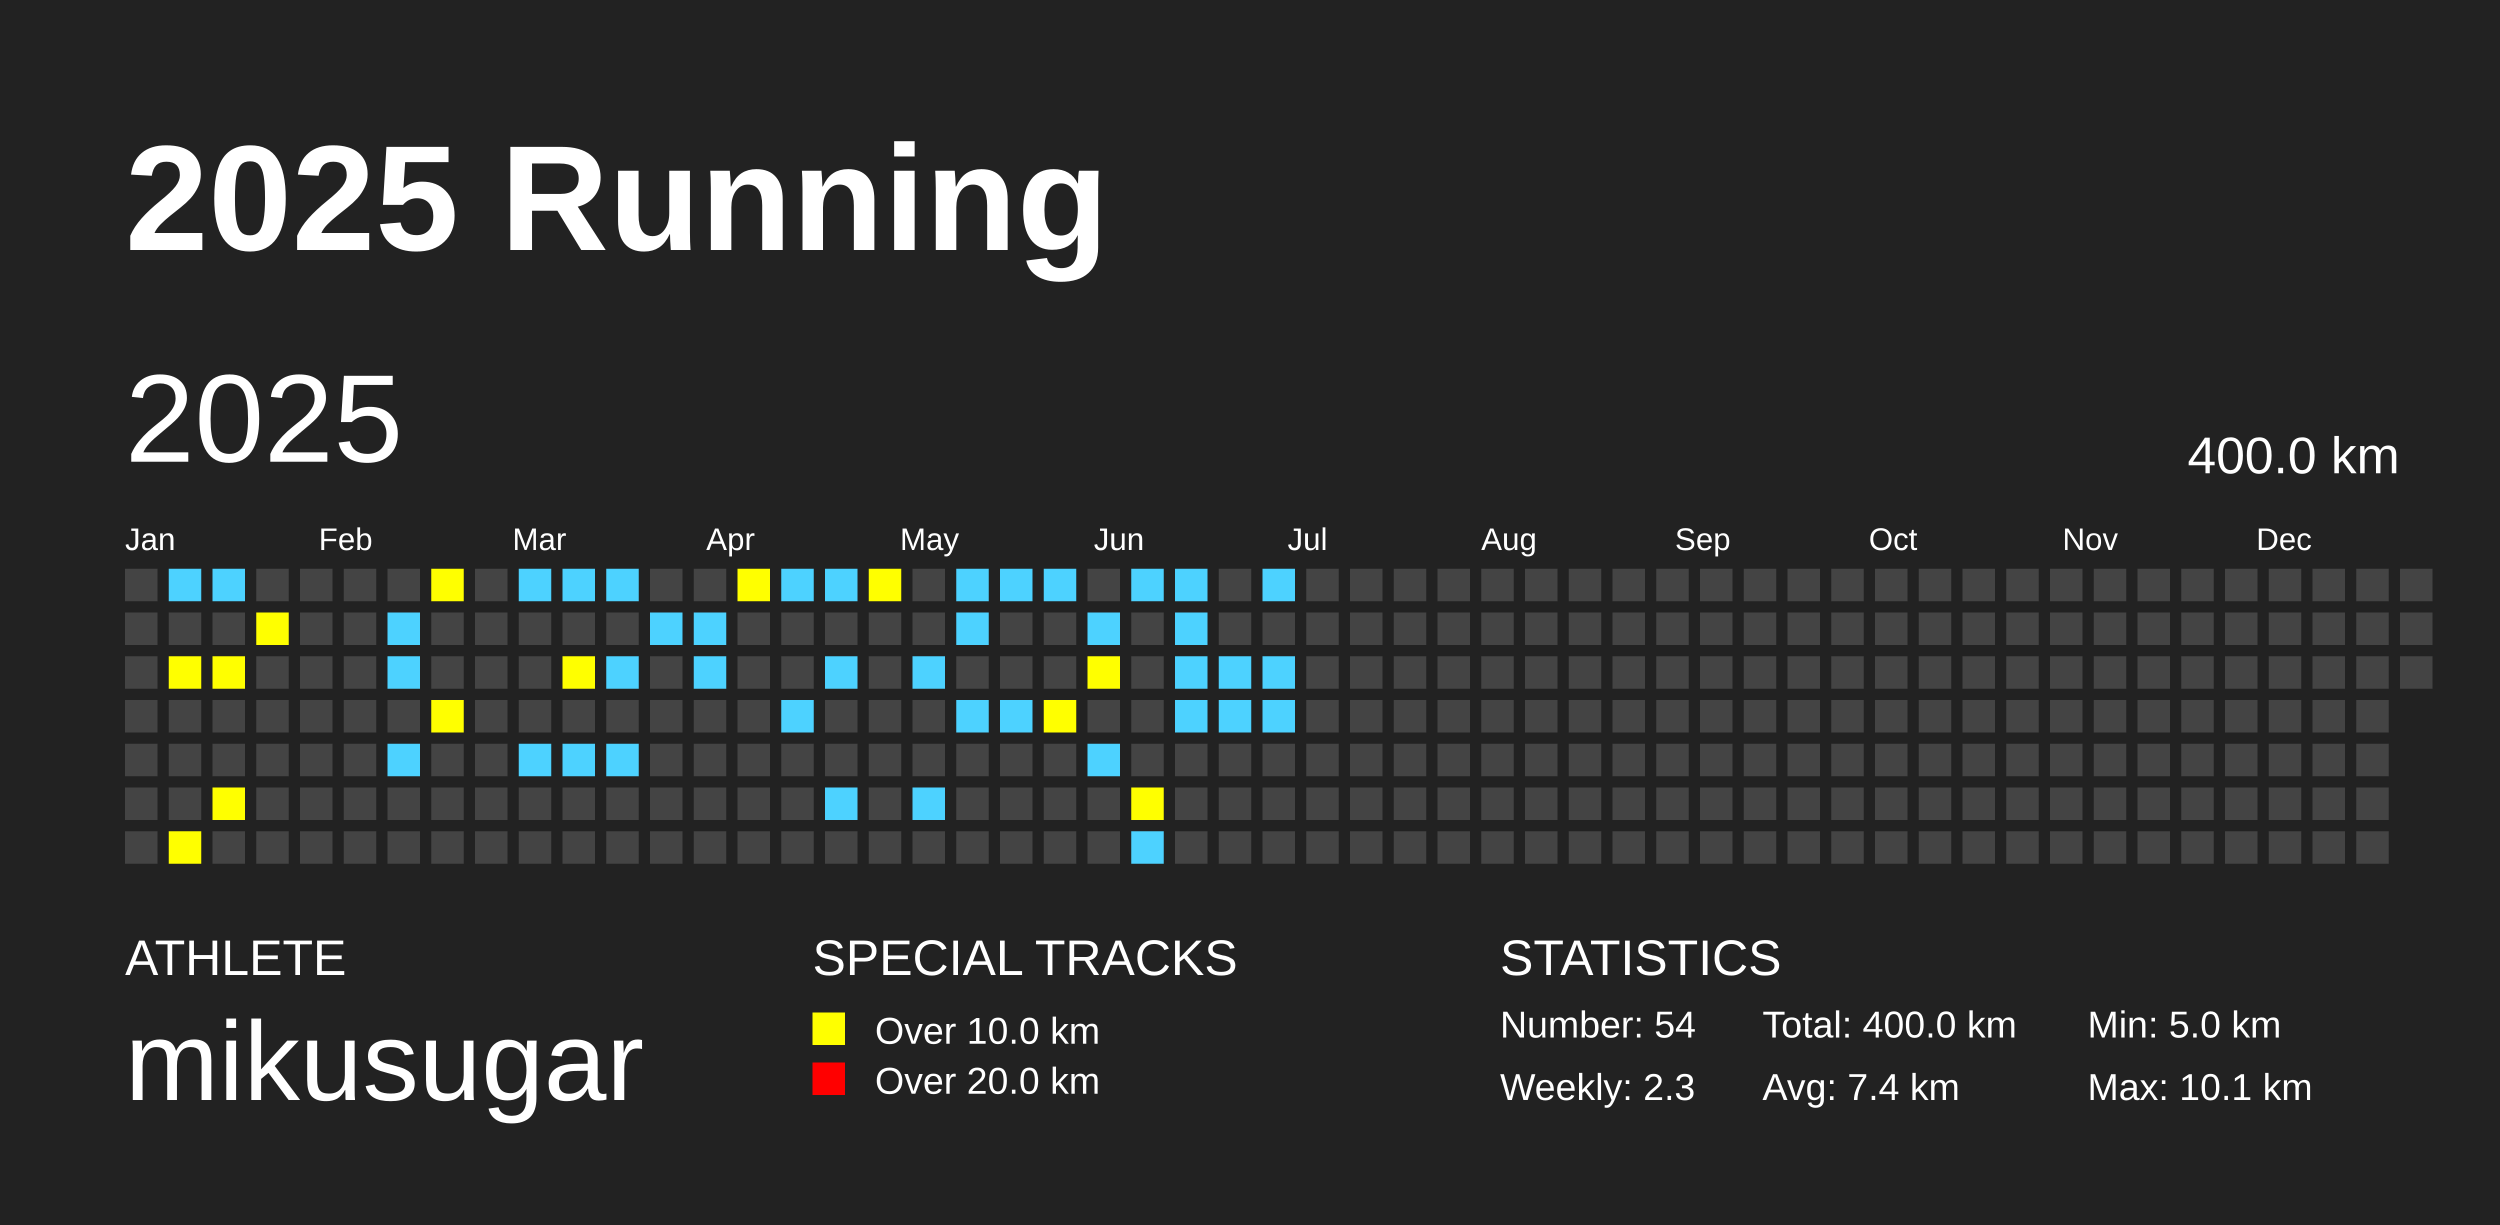
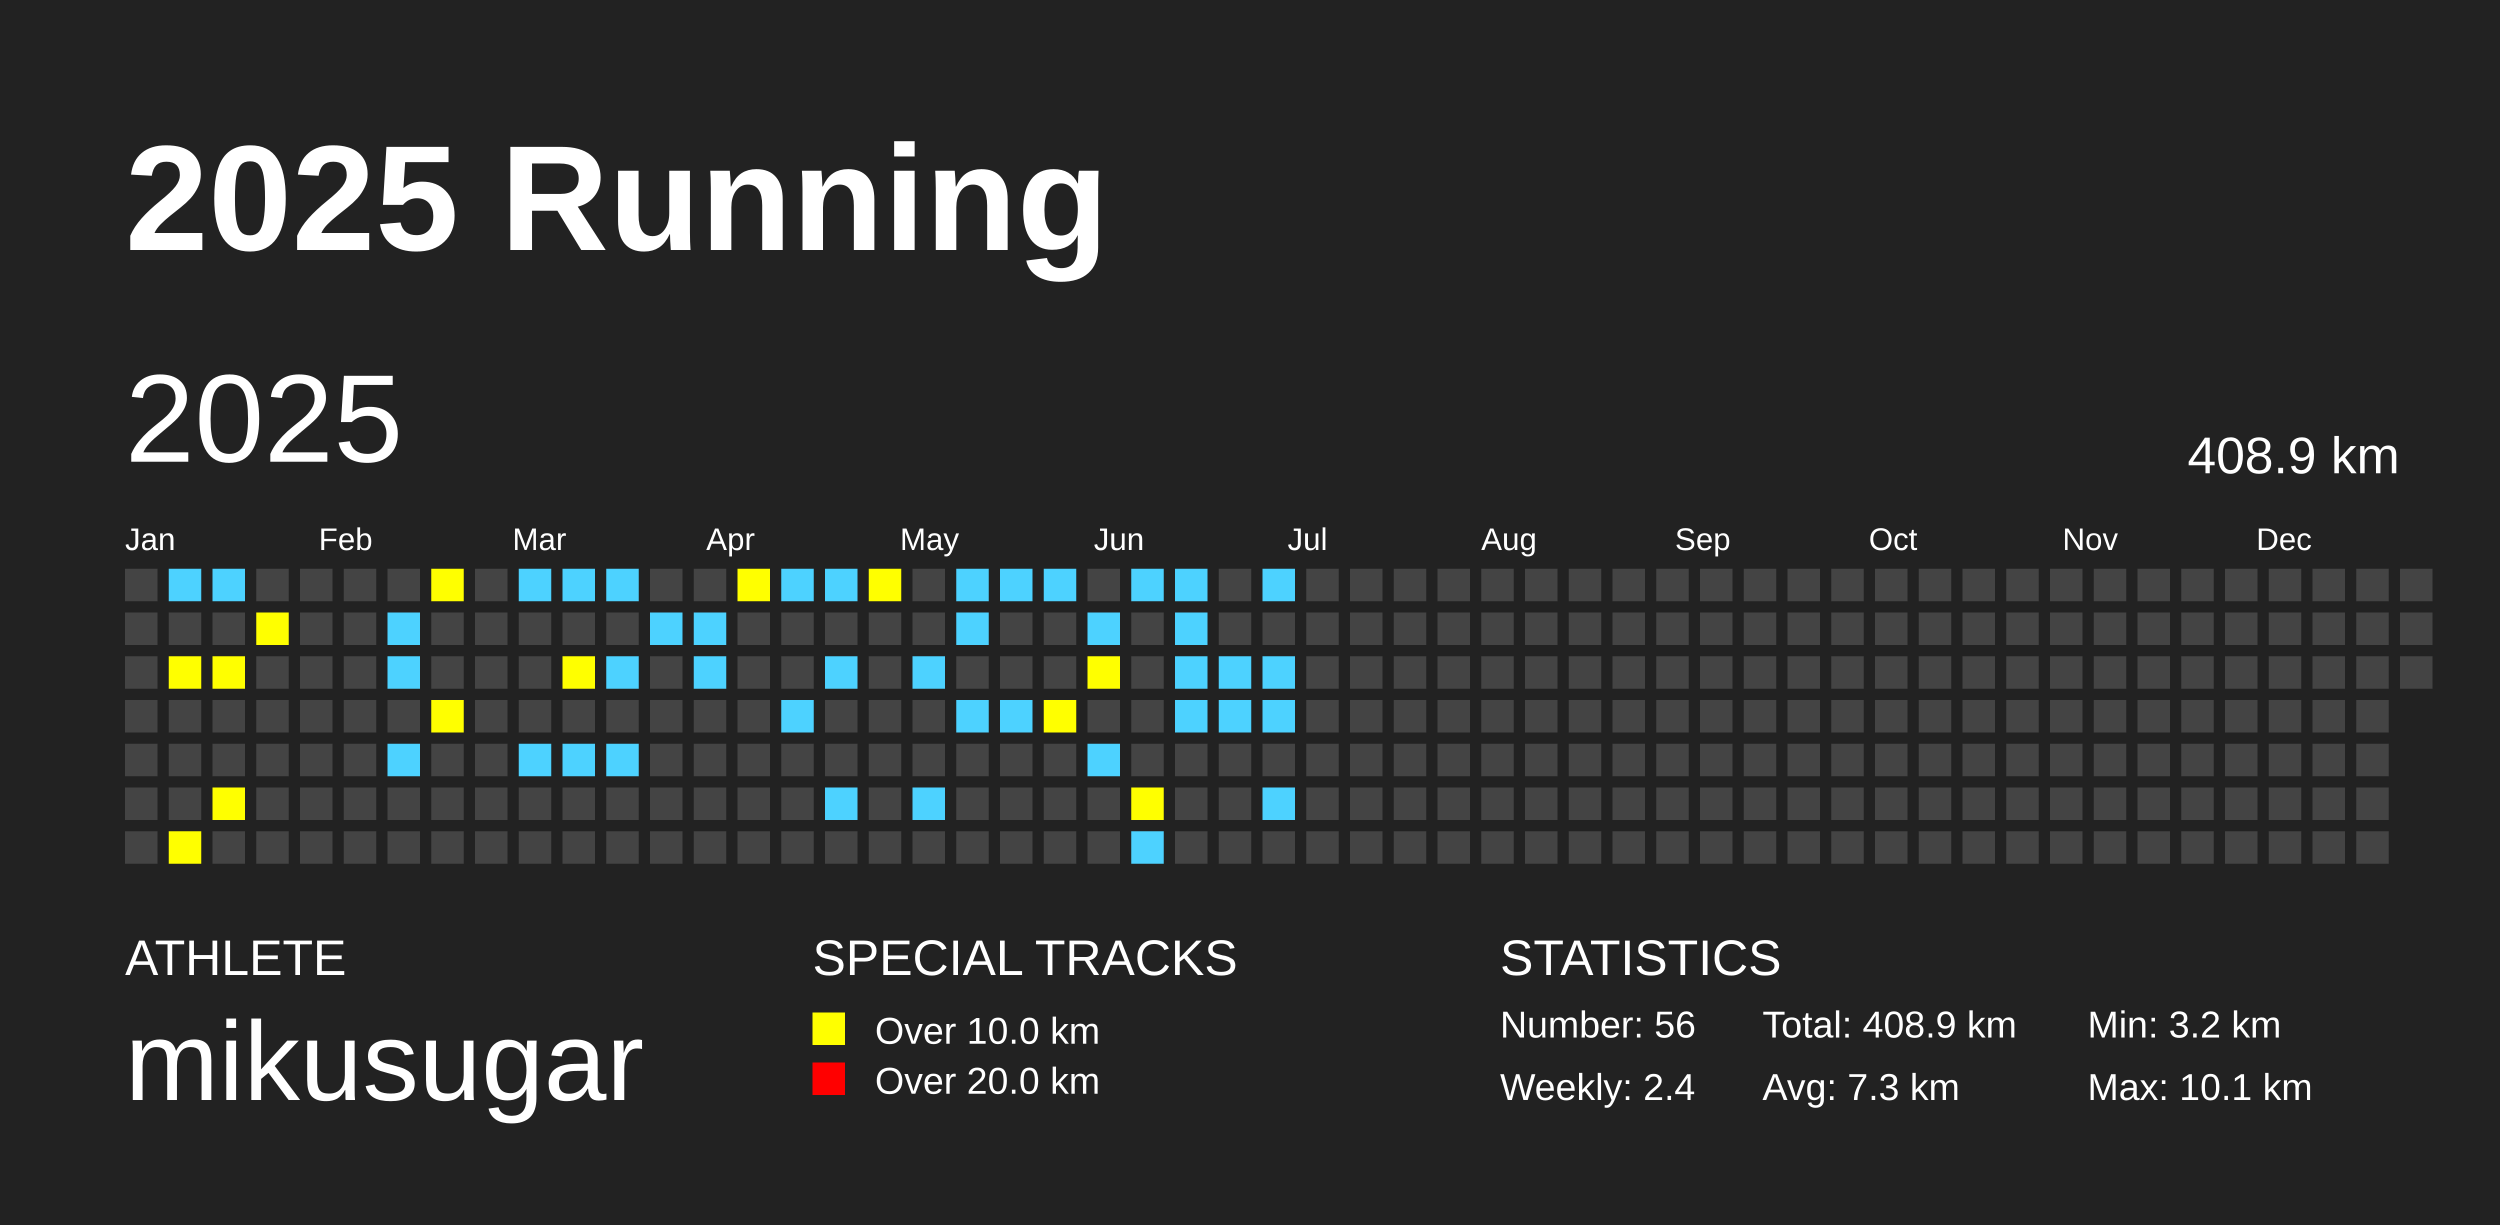
<svg xmlns="http://www.w3.org/2000/svg" baseProfile="full" height="98mm" version="1.1" viewBox="0,0,200,98" width="200mm">
  <defs />
  <rect fill="#222222" height="98" width="200" x="0" y="0" />
  <text fill="#FFFFFF" style="font-size:12px; font-family:Arial; font-weight:bold;" x="10" y="20">2025 Running</text>
  <text fill="#FFFFFF" style="font-size:4px; font-family:Arial" x="10" y="78">ATHLETE</text>
  <text fill="#FFFFFF" style="font-size:9px; font-family:Arial" x="10" y="88">mikusugar</text>
  <text fill="#FFFFFF" style="font-size:4px; font-family:Arial" x="65" y="78">SPECIAL TRACKS</text>
  <rect fill="yellow" height="2.6" width="2.6" x="65" y="81" />
  <text fill="#FFFFFF" style="font-size:3px; font-family:Arial" x="70" y="83.5">Over 10.0 km</text>
  <rect fill="red" height="2.6" width="2.6" x="65" y="85" />
  <text fill="#FFFFFF" style="font-size:3px; font-family:Arial" x="70" y="87.5">Over 20.0 km</text>
  <text fill="#FFFFFF" style="font-size:4px; font-family:Arial" x="120" y="78">STATISTICS</text>
-   <text fill="#FFFFFF" style="font-size:3px; font-family:Arial" x="120" y="83">Number: 54</text>
-   <text fill="#FFFFFF" style="font-size:3px; font-family:Arial" x="120" y="88">Weekly: 2.3</text>
-   <text fill="#FFFFFF" style="font-size:3px; font-family:Arial" x="141" y="83">Total: 400.0 km</text>
-   <text fill="#FFFFFF" style="font-size:3px; font-family:Arial" x="141" y="88">Avg: 7.4 km</text>
-   <text fill="#FFFFFF" style="font-size:3px; font-family:Arial" x="167" y="83">Min: 5.0 km</text>
+   <text fill="#FFFFFF" style="font-size:3px; font-family:Arial" x="120" y="83">Number: 56</text>
+   <text fill="#FFFFFF" style="font-size:3px; font-family:Arial" x="120" y="88">Weekly: 2.4</text>
+   <text fill="#FFFFFF" style="font-size:3px; font-family:Arial" x="141" y="83">Total: 408.9 km</text>
+   <text fill="#FFFFFF" style="font-size:3px; font-family:Arial" x="141" y="88">Avg: 7.3 km</text>
+   <text fill="#FFFFFF" style="font-size:3px; font-family:Arial" x="167" y="83">Min: 3.2 km</text>
  <text fill="#FFFFFF" style="font-size:3px; font-family:Arial" x="167" y="88">Max: 10.1 km</text>
  <text dominant-baseline="hanging" fill="#FFFFFF" style="font-size:10.0px; font-family:Arial;" x="10" y="30">2025</text>
-   <text dominant-baseline="hanging" fill="#FFFFFF" style="font-size:4.125px; font-family:Arial;" x="175" y="35">400.0 km</text>
+   <text dominant-baseline="hanging" fill="#FFFFFF" style="font-size:4.125px; font-family:Arial;" x="175" y="35">408.9 km</text>
  <text fill="#FFFFFF" style="font-size:2.5px; font-family:Arial" x="10.0" y="44">Jan</text>
  <text fill="#FFFFFF" style="font-size:2.5px; font-family:Arial" x="25.5" y="44">Feb</text>
  <text fill="#FFFFFF" style="font-size:2.5px; font-family:Arial" x="41.0" y="44">Mar</text>
  <text fill="#FFFFFF" style="font-size:2.5px; font-family:Arial" x="56.5" y="44">Apr</text>
  <text fill="#FFFFFF" style="font-size:2.5px; font-family:Arial" x="72.0" y="44">May</text>
  <text fill="#FFFFFF" style="font-size:2.5px; font-family:Arial" x="87.5" y="44">Jun</text>
  <text fill="#FFFFFF" style="font-size:2.5px; font-family:Arial" x="103.0" y="44">Jul</text>
  <text fill="#FFFFFF" style="font-size:2.5px; font-family:Arial" x="118.5" y="44">Aug</text>
  <text fill="#FFFFFF" style="font-size:2.5px; font-family:Arial" x="134.0" y="44">Sep</text>
  <text fill="#FFFFFF" style="font-size:2.5px; font-family:Arial" x="149.5" y="44">Oct</text>
  <text fill="#FFFFFF" style="font-size:2.5px; font-family:Arial" x="165.0" y="44">Nov</text>
  <text fill="#FFFFFF" style="font-size:2.5px; font-family:Arial" x="180.5" y="44">Dec</text>
  <rect fill="#444444" height="2.6" width="2.6" x="10.0" y="45.5" />
  <rect fill="#444444" height="2.6" width="2.6" x="10.0" y="49.0" />
  <rect fill="#444444" height="2.6" width="2.6" x="10.0" y="52.5" />
  <rect fill="#444444" height="2.6" width="2.6" x="10.0" y="56.0" />
  <rect fill="#444444" height="2.6" width="2.6" x="10.0" y="59.5" />
  <rect fill="#444444" height="2.6" width="2.6" x="10.0" y="63.0" />
  <rect fill="#444444" height="2.6" width="2.6" x="10.0" y="66.5" />
  <rect fill="#4DD2FF" height="2.6" width="2.6" x="13.5" y="45.5" />
  <rect fill="#444444" height="2.6" width="2.6" x="13.5" y="49.0" />
  <rect fill="yellow" height="2.6" width="2.6" x="13.5" y="52.5" />
  <rect fill="#444444" height="2.6" width="2.6" x="13.5" y="56.0" />
  <rect fill="#444444" height="2.6" width="2.6" x="13.5" y="59.5" />
  <rect fill="#444444" height="2.6" width="2.6" x="13.5" y="63.0" />
  <rect fill="yellow" height="2.6" width="2.6" x="13.5" y="66.5" />
  <rect fill="#4DD2FF" height="2.6" width="2.6" x="17.0" y="45.5" />
  <rect fill="#444444" height="2.6" width="2.6" x="17.0" y="49.0" />
  <rect fill="yellow" height="2.6" width="2.6" x="17.0" y="52.5" />
  <rect fill="#444444" height="2.6" width="2.6" x="17.0" y="56.0" />
  <rect fill="#444444" height="2.6" width="2.6" x="17.0" y="59.5" />
  <rect fill="yellow" height="2.6" width="2.6" x="17.0" y="63.0" />
  <rect fill="#444444" height="2.6" width="2.6" x="17.0" y="66.5" />
  <rect fill="#444444" height="2.6" width="2.6" x="20.5" y="45.5" />
  <rect fill="yellow" height="2.6" width="2.6" x="20.5" y="49.0" />
  <rect fill="#444444" height="2.6" width="2.6" x="20.5" y="52.5" />
  <rect fill="#444444" height="2.6" width="2.6" x="20.5" y="56.0" />
  <rect fill="#444444" height="2.6" width="2.6" x="20.5" y="59.5" />
  <rect fill="#444444" height="2.6" width="2.6" x="20.5" y="63.0" />
  <rect fill="#444444" height="2.6" width="2.6" x="20.5" y="66.5" />
  <rect fill="#444444" height="2.6" width="2.6" x="24.0" y="45.5" />
  <rect fill="#444444" height="2.6" width="2.6" x="24.0" y="49.0" />
  <rect fill="#444444" height="2.6" width="2.6" x="24.0" y="52.5" />
  <rect fill="#444444" height="2.6" width="2.6" x="24.0" y="56.0" />
  <rect fill="#444444" height="2.6" width="2.6" x="24.0" y="59.5" />
  <rect fill="#444444" height="2.6" width="2.6" x="24.0" y="63.0" />
  <rect fill="#444444" height="2.6" width="2.6" x="24.0" y="66.5" />
  <rect fill="#444444" height="2.6" width="2.6" x="27.5" y="45.5" />
  <rect fill="#444444" height="2.6" width="2.6" x="27.5" y="49.0" />
  <rect fill="#444444" height="2.6" width="2.6" x="27.5" y="52.5" />
  <rect fill="#444444" height="2.6" width="2.6" x="27.5" y="56.0" />
  <rect fill="#444444" height="2.6" width="2.6" x="27.5" y="59.5" />
  <rect fill="#444444" height="2.6" width="2.6" x="27.5" y="63.0" />
  <rect fill="#444444" height="2.6" width="2.6" x="27.5" y="66.5" />
  <rect fill="#444444" height="2.6" width="2.6" x="31.0" y="45.5" />
  <rect fill="#4DD2FF" height="2.6" width="2.6" x="31.0" y="49.0" />
  <rect fill="#4DD2FF" height="2.6" width="2.6" x="31.0" y="52.5" />
  <rect fill="#444444" height="2.6" width="2.6" x="31.0" y="56.0" />
  <rect fill="#4DD2FF" height="2.6" width="2.6" x="31.0" y="59.5" />
  <rect fill="#444444" height="2.6" width="2.6" x="31.0" y="63.0" />
  <rect fill="#444444" height="2.6" width="2.6" x="31.0" y="66.5" />
  <rect fill="yellow" height="2.6" width="2.6" x="34.5" y="45.5" />
  <rect fill="#444444" height="2.6" width="2.6" x="34.5" y="49.0" />
  <rect fill="#444444" height="2.6" width="2.6" x="34.5" y="52.5" />
  <rect fill="yellow" height="2.6" width="2.6" x="34.5" y="56.0" />
  <rect fill="#444444" height="2.6" width="2.6" x="34.5" y="59.5" />
  <rect fill="#444444" height="2.6" width="2.6" x="34.5" y="63.0" />
  <rect fill="#444444" height="2.6" width="2.6" x="34.5" y="66.5" />
  <rect fill="#444444" height="2.6" width="2.6" x="38.0" y="45.5" />
  <rect fill="#444444" height="2.6" width="2.6" x="38.0" y="49.0" />
  <rect fill="#444444" height="2.6" width="2.6" x="38.0" y="52.5" />
  <rect fill="#444444" height="2.6" width="2.6" x="38.0" y="56.0" />
  <rect fill="#444444" height="2.6" width="2.6" x="38.0" y="59.5" />
  <rect fill="#444444" height="2.6" width="2.6" x="38.0" y="63.0" />
  <rect fill="#444444" height="2.6" width="2.6" x="38.0" y="66.5" />
  <rect fill="#4DD2FF" height="2.6" width="2.6" x="41.5" y="45.5" />
  <rect fill="#444444" height="2.6" width="2.6" x="41.5" y="49.0" />
  <rect fill="#444444" height="2.6" width="2.6" x="41.5" y="52.5" />
  <rect fill="#444444" height="2.6" width="2.6" x="41.5" y="56.0" />
  <rect fill="#4DD2FF" height="2.6" width="2.6" x="41.5" y="59.5" />
  <rect fill="#444444" height="2.6" width="2.6" x="41.5" y="63.0" />
  <rect fill="#444444" height="2.6" width="2.6" x="41.5" y="66.5" />
  <rect fill="#4DD2FF" height="2.6" width="2.6" x="45.0" y="45.5" />
  <rect fill="#444444" height="2.6" width="2.6" x="45.0" y="49.0" />
  <rect fill="yellow" height="2.6" width="2.6" x="45.0" y="52.5" />
  <rect fill="#444444" height="2.6" width="2.6" x="45.0" y="56.0" />
  <rect fill="#4DD2FF" height="2.6" width="2.6" x="45.0" y="59.5" />
  <rect fill="#444444" height="2.6" width="2.6" x="45.0" y="63.0" />
  <rect fill="#444444" height="2.6" width="2.6" x="45.0" y="66.5" />
  <rect fill="#4DD2FF" height="2.6" width="2.6" x="48.5" y="45.5" />
  <rect fill="#444444" height="2.6" width="2.6" x="48.5" y="49.0" />
  <rect fill="#4DD2FF" height="2.6" width="2.6" x="48.5" y="52.5" />
  <rect fill="#444444" height="2.6" width="2.6" x="48.5" y="56.0" />
  <rect fill="#4DD2FF" height="2.6" width="2.6" x="48.5" y="59.5" />
  <rect fill="#444444" height="2.6" width="2.6" x="48.5" y="63.0" />
  <rect fill="#444444" height="2.6" width="2.6" x="48.5" y="66.5" />
  <rect fill="#444444" height="2.6" width="2.6" x="52.0" y="45.5" />
  <rect fill="#4DD2FF" height="2.6" width="2.6" x="52.0" y="49.0" />
  <rect fill="#444444" height="2.6" width="2.6" x="52.0" y="52.5" />
  <rect fill="#444444" height="2.6" width="2.6" x="52.0" y="56.0" />
  <rect fill="#444444" height="2.6" width="2.6" x="52.0" y="59.5" />
  <rect fill="#444444" height="2.6" width="2.6" x="52.0" y="63.0" />
  <rect fill="#444444" height="2.6" width="2.6" x="52.0" y="66.5" />
  <rect fill="#444444" height="2.6" width="2.6" x="55.5" y="45.5" />
  <rect fill="#4DD2FF" height="2.6" width="2.6" x="55.5" y="49.0" />
  <rect fill="#4DD2FF" height="2.6" width="2.6" x="55.5" y="52.5" />
  <rect fill="#444444" height="2.6" width="2.6" x="55.5" y="56.0" />
  <rect fill="#444444" height="2.6" width="2.6" x="55.5" y="59.5" />
  <rect fill="#444444" height="2.6" width="2.6" x="55.5" y="63.0" />
  <rect fill="#444444" height="2.6" width="2.6" x="55.5" y="66.5" />
  <rect fill="yellow" height="2.6" width="2.6" x="59.0" y="45.5" />
  <rect fill="#444444" height="2.6" width="2.6" x="59.0" y="49.0" />
  <rect fill="#444444" height="2.6" width="2.6" x="59.0" y="52.5" />
  <rect fill="#444444" height="2.6" width="2.6" x="59.0" y="56.0" />
  <rect fill="#444444" height="2.6" width="2.6" x="59.0" y="59.5" />
  <rect fill="#444444" height="2.6" width="2.6" x="59.0" y="63.0" />
  <rect fill="#444444" height="2.6" width="2.6" x="59.0" y="66.5" />
  <rect fill="#4DD2FF" height="2.6" width="2.6" x="62.5" y="45.5" />
  <rect fill="#444444" height="2.6" width="2.6" x="62.5" y="49.0" />
  <rect fill="#444444" height="2.6" width="2.6" x="62.5" y="52.5" />
  <rect fill="#4DD2FF" height="2.6" width="2.6" x="62.5" y="56.0" />
  <rect fill="#444444" height="2.6" width="2.6" x="62.5" y="59.5" />
  <rect fill="#444444" height="2.6" width="2.6" x="62.5" y="63.0" />
  <rect fill="#444444" height="2.6" width="2.6" x="62.5" y="66.5" />
  <rect fill="#4DD2FF" height="2.6" width="2.6" x="66.0" y="45.5" />
  <rect fill="#444444" height="2.6" width="2.6" x="66.0" y="49.0" />
  <rect fill="#4DD2FF" height="2.6" width="2.6" x="66.0" y="52.5" />
  <rect fill="#444444" height="2.6" width="2.6" x="66.0" y="56.0" />
  <rect fill="#444444" height="2.6" width="2.6" x="66.0" y="59.5" />
  <rect fill="#4DD2FF" height="2.6" width="2.6" x="66.0" y="63.0" />
  <rect fill="#444444" height="2.6" width="2.6" x="66.0" y="66.5" />
  <rect fill="yellow" height="2.6" width="2.6" x="69.5" y="45.5" />
  <rect fill="#444444" height="2.6" width="2.6" x="69.5" y="49.0" />
  <rect fill="#444444" height="2.6" width="2.6" x="69.5" y="52.5" />
  <rect fill="#444444" height="2.6" width="2.6" x="69.5" y="56.0" />
  <rect fill="#444444" height="2.6" width="2.6" x="69.5" y="59.5" />
  <rect fill="#444444" height="2.6" width="2.6" x="69.5" y="63.0" />
  <rect fill="#444444" height="2.6" width="2.6" x="69.5" y="66.5" />
  <rect fill="#444444" height="2.6" width="2.6" x="73.0" y="45.5" />
  <rect fill="#444444" height="2.6" width="2.6" x="73.0" y="49.0" />
  <rect fill="#4DD2FF" height="2.6" width="2.6" x="73.0" y="52.5" />
  <rect fill="#444444" height="2.6" width="2.6" x="73.0" y="56.0" />
  <rect fill="#444444" height="2.6" width="2.6" x="73.0" y="59.5" />
  <rect fill="#4DD2FF" height="2.6" width="2.6" x="73.0" y="63.0" />
  <rect fill="#444444" height="2.6" width="2.6" x="73.0" y="66.5" />
  <rect fill="#4DD2FF" height="2.6" width="2.6" x="76.5" y="45.5" />
  <rect fill="#4DD2FF" height="2.6" width="2.6" x="76.5" y="49.0" />
  <rect fill="#444444" height="2.6" width="2.6" x="76.5" y="52.5" />
  <rect fill="#4DD2FF" height="2.6" width="2.6" x="76.5" y="56.0" />
  <rect fill="#444444" height="2.6" width="2.6" x="76.5" y="59.5" />
  <rect fill="#444444" height="2.6" width="2.6" x="76.5" y="63.0" />
  <rect fill="#444444" height="2.6" width="2.6" x="76.5" y="66.5" />
  <rect fill="#4DD2FF" height="2.6" width="2.6" x="80.0" y="45.5" />
  <rect fill="#444444" height="2.6" width="2.6" x="80.0" y="49.0" />
  <rect fill="#444444" height="2.6" width="2.6" x="80.0" y="52.5" />
  <rect fill="#4DD2FF" height="2.6" width="2.6" x="80.0" y="56.0" />
  <rect fill="#444444" height="2.6" width="2.6" x="80.0" y="59.5" />
  <rect fill="#444444" height="2.6" width="2.6" x="80.0" y="63.0" />
  <rect fill="#444444" height="2.6" width="2.6" x="80.0" y="66.5" />
  <rect fill="#4DD2FF" height="2.6" width="2.6" x="83.5" y="45.5" />
  <rect fill="#444444" height="2.6" width="2.6" x="83.5" y="49.0" />
  <rect fill="#444444" height="2.6" width="2.6" x="83.5" y="52.5" />
  <rect fill="yellow" height="2.6" width="2.6" x="83.5" y="56.0" />
  <rect fill="#444444" height="2.6" width="2.6" x="83.5" y="59.5" />
  <rect fill="#444444" height="2.6" width="2.6" x="83.5" y="63.0" />
  <rect fill="#444444" height="2.6" width="2.6" x="83.5" y="66.5" />
  <rect fill="#444444" height="2.6" width="2.6" x="87.0" y="45.5" />
  <rect fill="#4DD2FF" height="2.6" width="2.6" x="87.0" y="49.0" />
  <rect fill="yellow" height="2.6" width="2.6" x="87.0" y="52.5" />
  <rect fill="#444444" height="2.6" width="2.6" x="87.0" y="56.0" />
  <rect fill="#4DD2FF" height="2.6" width="2.6" x="87.0" y="59.5" />
  <rect fill="#444444" height="2.6" width="2.6" x="87.0" y="63.0" />
  <rect fill="#444444" height="2.6" width="2.6" x="87.0" y="66.5" />
  <rect fill="#4DD2FF" height="2.6" width="2.6" x="90.5" y="45.5" />
  <rect fill="#444444" height="2.6" width="2.6" x="90.5" y="49.0" />
  <rect fill="#444444" height="2.6" width="2.6" x="90.5" y="52.5" />
  <rect fill="#444444" height="2.6" width="2.6" x="90.5" y="56.0" />
  <rect fill="#444444" height="2.6" width="2.6" x="90.5" y="59.5" />
  <rect fill="yellow" height="2.6" width="2.6" x="90.5" y="63.0" />
  <rect fill="#4DD2FF" height="2.6" width="2.6" x="90.5" y="66.5" />
  <rect fill="#4DD2FF" height="2.6" width="2.6" x="94.0" y="45.5" />
  <rect fill="#4DD2FF" height="2.6" width="2.6" x="94.0" y="49.0" />
  <rect fill="#4DD2FF" height="2.6" width="2.6" x="94.0" y="52.5" />
  <rect fill="#4DD2FF" height="2.6" width="2.6" x="94.0" y="56.0" />
  <rect fill="#444444" height="2.6" width="2.6" x="94.0" y="59.5" />
  <rect fill="#444444" height="2.6" width="2.6" x="94.0" y="63.0" />
  <rect fill="#444444" height="2.6" width="2.6" x="94.0" y="66.5" />
  <rect fill="#444444" height="2.6" width="2.6" x="97.5" y="45.5" />
  <rect fill="#444444" height="2.6" width="2.6" x="97.5" y="49.0" />
  <rect fill="#4DD2FF" height="2.6" width="2.6" x="97.5" y="52.5" />
  <rect fill="#4DD2FF" height="2.6" width="2.6" x="97.5" y="56.0" />
  <rect fill="#444444" height="2.6" width="2.6" x="97.5" y="59.5" />
  <rect fill="#444444" height="2.6" width="2.6" x="97.5" y="63.0" />
  <rect fill="#444444" height="2.6" width="2.6" x="97.5" y="66.5" />
  <rect fill="#4DD2FF" height="2.6" width="2.6" x="101.0" y="45.5" />
  <rect fill="#444444" height="2.6" width="2.6" x="101.0" y="49.0" />
  <rect fill="#4DD2FF" height="2.6" width="2.6" x="101.0" y="52.5" />
  <rect fill="#4DD2FF" height="2.6" width="2.6" x="101.0" y="56.0" />
  <rect fill="#444444" height="2.6" width="2.6" x="101.0" y="59.5" />
-   <rect fill="#444444" height="2.6" width="2.6" x="101.0" y="63.0" />
+   <rect fill="#4DD2FF" height="2.6" width="2.6" x="101.0" y="63.0" />
  <rect fill="#444444" height="2.6" width="2.6" x="101.0" y="66.5" />
  <rect fill="#444444" height="2.6" width="2.6" x="104.5" y="45.5" />
  <rect fill="#444444" height="2.6" width="2.6" x="104.5" y="49.0" />
  <rect fill="#444444" height="2.6" width="2.6" x="104.5" y="52.5" />
  <rect fill="#444444" height="2.6" width="2.6" x="104.5" y="56.0" />
  <rect fill="#444444" height="2.6" width="2.6" x="104.5" y="59.5" />
  <rect fill="#444444" height="2.6" width="2.6" x="104.5" y="63.0" />
  <rect fill="#444444" height="2.6" width="2.6" x="104.5" y="66.5" />
  <rect fill="#444444" height="2.6" width="2.6" x="108.0" y="45.5" />
  <rect fill="#444444" height="2.6" width="2.6" x="108.0" y="49.0" />
  <rect fill="#444444" height="2.6" width="2.6" x="108.0" y="52.5" />
  <rect fill="#444444" height="2.6" width="2.6" x="108.0" y="56.0" />
  <rect fill="#444444" height="2.6" width="2.6" x="108.0" y="59.5" />
  <rect fill="#444444" height="2.6" width="2.6" x="108.0" y="63.0" />
  <rect fill="#444444" height="2.6" width="2.6" x="108.0" y="66.5" />
  <rect fill="#444444" height="2.6" width="2.6" x="111.5" y="45.5" />
  <rect fill="#444444" height="2.6" width="2.6" x="111.5" y="49.0" />
  <rect fill="#444444" height="2.6" width="2.6" x="111.5" y="52.5" />
  <rect fill="#444444" height="2.6" width="2.6" x="111.5" y="56.0" />
  <rect fill="#444444" height="2.6" width="2.6" x="111.5" y="59.5" />
  <rect fill="#444444" height="2.6" width="2.6" x="111.5" y="63.0" />
  <rect fill="#444444" height="2.6" width="2.6" x="111.5" y="66.5" />
  <rect fill="#444444" height="2.6" width="2.6" x="115.0" y="45.5" />
  <rect fill="#444444" height="2.6" width="2.6" x="115.0" y="49.0" />
  <rect fill="#444444" height="2.6" width="2.6" x="115.0" y="52.5" />
  <rect fill="#444444" height="2.6" width="2.6" x="115.0" y="56.0" />
  <rect fill="#444444" height="2.6" width="2.6" x="115.0" y="59.5" />
  <rect fill="#444444" height="2.6" width="2.6" x="115.0" y="63.0" />
  <rect fill="#444444" height="2.6" width="2.6" x="115.0" y="66.5" />
  <rect fill="#444444" height="2.6" width="2.6" x="118.5" y="45.5" />
  <rect fill="#444444" height="2.6" width="2.6" x="118.5" y="49.0" />
  <rect fill="#444444" height="2.6" width="2.6" x="118.5" y="52.5" />
  <rect fill="#444444" height="2.6" width="2.6" x="118.5" y="56.0" />
  <rect fill="#444444" height="2.6" width="2.6" x="118.5" y="59.5" />
  <rect fill="#444444" height="2.6" width="2.6" x="118.5" y="63.0" />
  <rect fill="#444444" height="2.6" width="2.6" x="118.5" y="66.5" />
  <rect fill="#444444" height="2.6" width="2.6" x="122.0" y="45.5" />
  <rect fill="#444444" height="2.6" width="2.6" x="122.0" y="49.0" />
  <rect fill="#444444" height="2.6" width="2.6" x="122.0" y="52.5" />
  <rect fill="#444444" height="2.6" width="2.6" x="122.0" y="56.0" />
  <rect fill="#444444" height="2.6" width="2.6" x="122.0" y="59.5" />
  <rect fill="#444444" height="2.6" width="2.6" x="122.0" y="63.0" />
  <rect fill="#444444" height="2.6" width="2.6" x="122.0" y="66.5" />
  <rect fill="#444444" height="2.6" width="2.6" x="125.5" y="45.5" />
  <rect fill="#444444" height="2.6" width="2.6" x="125.5" y="49.0" />
  <rect fill="#444444" height="2.6" width="2.6" x="125.5" y="52.5" />
  <rect fill="#444444" height="2.6" width="2.6" x="125.5" y="56.0" />
  <rect fill="#444444" height="2.6" width="2.6" x="125.5" y="59.5" />
  <rect fill="#444444" height="2.6" width="2.6" x="125.5" y="63.0" />
  <rect fill="#444444" height="2.6" width="2.6" x="125.5" y="66.5" />
  <rect fill="#444444" height="2.6" width="2.6" x="129.0" y="45.5" />
  <rect fill="#444444" height="2.6" width="2.6" x="129.0" y="49.0" />
  <rect fill="#444444" height="2.6" width="2.6" x="129.0" y="52.5" />
  <rect fill="#444444" height="2.6" width="2.6" x="129.0" y="56.0" />
  <rect fill="#444444" height="2.6" width="2.6" x="129.0" y="59.5" />
  <rect fill="#444444" height="2.6" width="2.6" x="129.0" y="63.0" />
  <rect fill="#444444" height="2.6" width="2.6" x="129.0" y="66.5" />
  <rect fill="#444444" height="2.6" width="2.6" x="132.5" y="45.5" />
  <rect fill="#444444" height="2.6" width="2.6" x="132.5" y="49.0" />
  <rect fill="#444444" height="2.6" width="2.6" x="132.5" y="52.5" />
  <rect fill="#444444" height="2.6" width="2.6" x="132.5" y="56.0" />
  <rect fill="#444444" height="2.6" width="2.6" x="132.5" y="59.5" />
  <rect fill="#444444" height="2.6" width="2.6" x="132.5" y="63.0" />
  <rect fill="#444444" height="2.6" width="2.6" x="132.5" y="66.5" />
  <rect fill="#444444" height="2.6" width="2.6" x="136.0" y="45.5" />
  <rect fill="#444444" height="2.6" width="2.6" x="136.0" y="49.0" />
  <rect fill="#444444" height="2.6" width="2.6" x="136.0" y="52.5" />
  <rect fill="#444444" height="2.6" width="2.6" x="136.0" y="56.0" />
  <rect fill="#444444" height="2.6" width="2.6" x="136.0" y="59.5" />
  <rect fill="#444444" height="2.6" width="2.6" x="136.0" y="63.0" />
  <rect fill="#444444" height="2.6" width="2.6" x="136.0" y="66.5" />
  <rect fill="#444444" height="2.6" width="2.6" x="139.5" y="45.5" />
  <rect fill="#444444" height="2.6" width="2.6" x="139.5" y="49.0" />
  <rect fill="#444444" height="2.6" width="2.6" x="139.5" y="52.5" />
  <rect fill="#444444" height="2.6" width="2.6" x="139.5" y="56.0" />
  <rect fill="#444444" height="2.6" width="2.6" x="139.5" y="59.5" />
  <rect fill="#444444" height="2.6" width="2.6" x="139.5" y="63.0" />
  <rect fill="#444444" height="2.6" width="2.6" x="139.5" y="66.5" />
  <rect fill="#444444" height="2.6" width="2.6" x="143.0" y="45.5" />
  <rect fill="#444444" height="2.6" width="2.6" x="143.0" y="49.0" />
  <rect fill="#444444" height="2.6" width="2.6" x="143.0" y="52.5" />
  <rect fill="#444444" height="2.6" width="2.6" x="143.0" y="56.0" />
  <rect fill="#444444" height="2.6" width="2.6" x="143.0" y="59.5" />
  <rect fill="#444444" height="2.6" width="2.6" x="143.0" y="63.0" />
  <rect fill="#444444" height="2.6" width="2.6" x="143.0" y="66.5" />
  <rect fill="#444444" height="2.6" width="2.6" x="146.5" y="45.5" />
  <rect fill="#444444" height="2.6" width="2.6" x="146.5" y="49.0" />
  <rect fill="#444444" height="2.6" width="2.6" x="146.5" y="52.5" />
  <rect fill="#444444" height="2.6" width="2.6" x="146.5" y="56.0" />
  <rect fill="#444444" height="2.6" width="2.6" x="146.5" y="59.5" />
  <rect fill="#444444" height="2.6" width="2.6" x="146.5" y="63.0" />
  <rect fill="#444444" height="2.6" width="2.6" x="146.5" y="66.5" />
  <rect fill="#444444" height="2.6" width="2.6" x="150.0" y="45.5" />
  <rect fill="#444444" height="2.6" width="2.6" x="150.0" y="49.0" />
  <rect fill="#444444" height="2.6" width="2.6" x="150.0" y="52.5" />
  <rect fill="#444444" height="2.6" width="2.6" x="150.0" y="56.0" />
  <rect fill="#444444" height="2.6" width="2.6" x="150.0" y="59.5" />
  <rect fill="#444444" height="2.6" width="2.6" x="150.0" y="63.0" />
  <rect fill="#444444" height="2.6" width="2.6" x="150.0" y="66.5" />
  <rect fill="#444444" height="2.6" width="2.6" x="153.5" y="45.5" />
  <rect fill="#444444" height="2.6" width="2.6" x="153.5" y="49.0" />
  <rect fill="#444444" height="2.6" width="2.6" x="153.5" y="52.5" />
  <rect fill="#444444" height="2.6" width="2.6" x="153.5" y="56.0" />
  <rect fill="#444444" height="2.6" width="2.6" x="153.5" y="59.5" />
  <rect fill="#444444" height="2.6" width="2.6" x="153.5" y="63.0" />
  <rect fill="#444444" height="2.6" width="2.6" x="153.5" y="66.5" />
  <rect fill="#444444" height="2.6" width="2.6" x="157.0" y="45.5" />
  <rect fill="#444444" height="2.6" width="2.6" x="157.0" y="49.0" />
  <rect fill="#444444" height="2.6" width="2.6" x="157.0" y="52.5" />
  <rect fill="#444444" height="2.6" width="2.6" x="157.0" y="56.0" />
  <rect fill="#444444" height="2.6" width="2.6" x="157.0" y="59.5" />
  <rect fill="#444444" height="2.6" width="2.6" x="157.0" y="63.0" />
  <rect fill="#444444" height="2.6" width="2.6" x="157.0" y="66.5" />
  <rect fill="#444444" height="2.6" width="2.6" x="160.5" y="45.5" />
  <rect fill="#444444" height="2.6" width="2.6" x="160.5" y="49.0" />
  <rect fill="#444444" height="2.6" width="2.6" x="160.5" y="52.5" />
  <rect fill="#444444" height="2.6" width="2.6" x="160.5" y="56.0" />
  <rect fill="#444444" height="2.6" width="2.6" x="160.5" y="59.5" />
  <rect fill="#444444" height="2.6" width="2.6" x="160.5" y="63.0" />
  <rect fill="#444444" height="2.6" width="2.6" x="160.5" y="66.5" />
  <rect fill="#444444" height="2.6" width="2.6" x="164.0" y="45.5" />
  <rect fill="#444444" height="2.6" width="2.6" x="164.0" y="49.0" />
  <rect fill="#444444" height="2.6" width="2.6" x="164.0" y="52.5" />
  <rect fill="#444444" height="2.6" width="2.6" x="164.0" y="56.0" />
  <rect fill="#444444" height="2.6" width="2.6" x="164.0" y="59.5" />
  <rect fill="#444444" height="2.6" width="2.6" x="164.0" y="63.0" />
  <rect fill="#444444" height="2.6" width="2.6" x="164.0" y="66.5" />
  <rect fill="#444444" height="2.6" width="2.6" x="167.5" y="45.5" />
  <rect fill="#444444" height="2.6" width="2.6" x="167.5" y="49.0" />
  <rect fill="#444444" height="2.6" width="2.6" x="167.5" y="52.5" />
  <rect fill="#444444" height="2.6" width="2.6" x="167.5" y="56.0" />
  <rect fill="#444444" height="2.6" width="2.6" x="167.5" y="59.5" />
  <rect fill="#444444" height="2.6" width="2.6" x="167.5" y="63.0" />
  <rect fill="#444444" height="2.6" width="2.6" x="167.5" y="66.5" />
  <rect fill="#444444" height="2.6" width="2.6" x="171.0" y="45.5" />
  <rect fill="#444444" height="2.6" width="2.6" x="171.0" y="49.0" />
  <rect fill="#444444" height="2.6" width="2.6" x="171.0" y="52.5" />
  <rect fill="#444444" height="2.6" width="2.6" x="171.0" y="56.0" />
  <rect fill="#444444" height="2.6" width="2.6" x="171.0" y="59.5" />
  <rect fill="#444444" height="2.6" width="2.6" x="171.0" y="63.0" />
  <rect fill="#444444" height="2.6" width="2.6" x="171.0" y="66.5" />
  <rect fill="#444444" height="2.6" width="2.6" x="174.5" y="45.5" />
  <rect fill="#444444" height="2.6" width="2.6" x="174.5" y="49.0" />
  <rect fill="#444444" height="2.6" width="2.6" x="174.5" y="52.5" />
  <rect fill="#444444" height="2.6" width="2.6" x="174.5" y="56.0" />
  <rect fill="#444444" height="2.6" width="2.6" x="174.5" y="59.5" />
  <rect fill="#444444" height="2.6" width="2.6" x="174.5" y="63.0" />
  <rect fill="#444444" height="2.6" width="2.6" x="174.5" y="66.5" />
  <rect fill="#444444" height="2.6" width="2.6" x="178.0" y="45.5" />
  <rect fill="#444444" height="2.6" width="2.6" x="178.0" y="49.0" />
  <rect fill="#444444" height="2.6" width="2.6" x="178.0" y="52.5" />
  <rect fill="#444444" height="2.6" width="2.6" x="178.0" y="56.0" />
  <rect fill="#444444" height="2.6" width="2.6" x="178.0" y="59.5" />
  <rect fill="#444444" height="2.6" width="2.6" x="178.0" y="63.0" />
  <rect fill="#444444" height="2.6" width="2.6" x="178.0" y="66.5" />
  <rect fill="#444444" height="2.6" width="2.6" x="181.5" y="45.5" />
  <rect fill="#444444" height="2.6" width="2.6" x="181.5" y="49.0" />
  <rect fill="#444444" height="2.6" width="2.6" x="181.5" y="52.5" />
  <rect fill="#444444" height="2.6" width="2.6" x="181.5" y="56.0" />
  <rect fill="#444444" height="2.6" width="2.6" x="181.5" y="59.5" />
  <rect fill="#444444" height="2.6" width="2.6" x="181.5" y="63.0" />
  <rect fill="#444444" height="2.6" width="2.6" x="181.5" y="66.5" />
  <rect fill="#444444" height="2.6" width="2.6" x="185.0" y="45.5" />
  <rect fill="#444444" height="2.6" width="2.6" x="185.0" y="49.0" />
  <rect fill="#444444" height="2.6" width="2.6" x="185.0" y="52.5" />
  <rect fill="#444444" height="2.6" width="2.6" x="185.0" y="56.0" />
  <rect fill="#444444" height="2.6" width="2.6" x="185.0" y="59.5" />
  <rect fill="#444444" height="2.6" width="2.6" x="185.0" y="63.0" />
  <rect fill="#444444" height="2.6" width="2.6" x="185.0" y="66.5" />
  <rect fill="#444444" height="2.6" width="2.6" x="188.5" y="45.5" />
  <rect fill="#444444" height="2.6" width="2.6" x="188.5" y="49.0" />
  <rect fill="#444444" height="2.6" width="2.6" x="188.5" y="52.5" />
  <rect fill="#444444" height="2.6" width="2.6" x="188.5" y="56.0" />
  <rect fill="#444444" height="2.6" width="2.6" x="188.5" y="59.5" />
  <rect fill="#444444" height="2.6" width="2.6" x="188.5" y="63.0" />
  <rect fill="#444444" height="2.6" width="2.6" x="188.5" y="66.5" />
  <rect fill="#444444" height="2.6" width="2.6" x="192.0" y="45.5" />
  <rect fill="#444444" height="2.6" width="2.6" x="192.0" y="49.0" />
  <rect fill="#444444" height="2.6" width="2.6" x="192.0" y="52.5" />
</svg>
